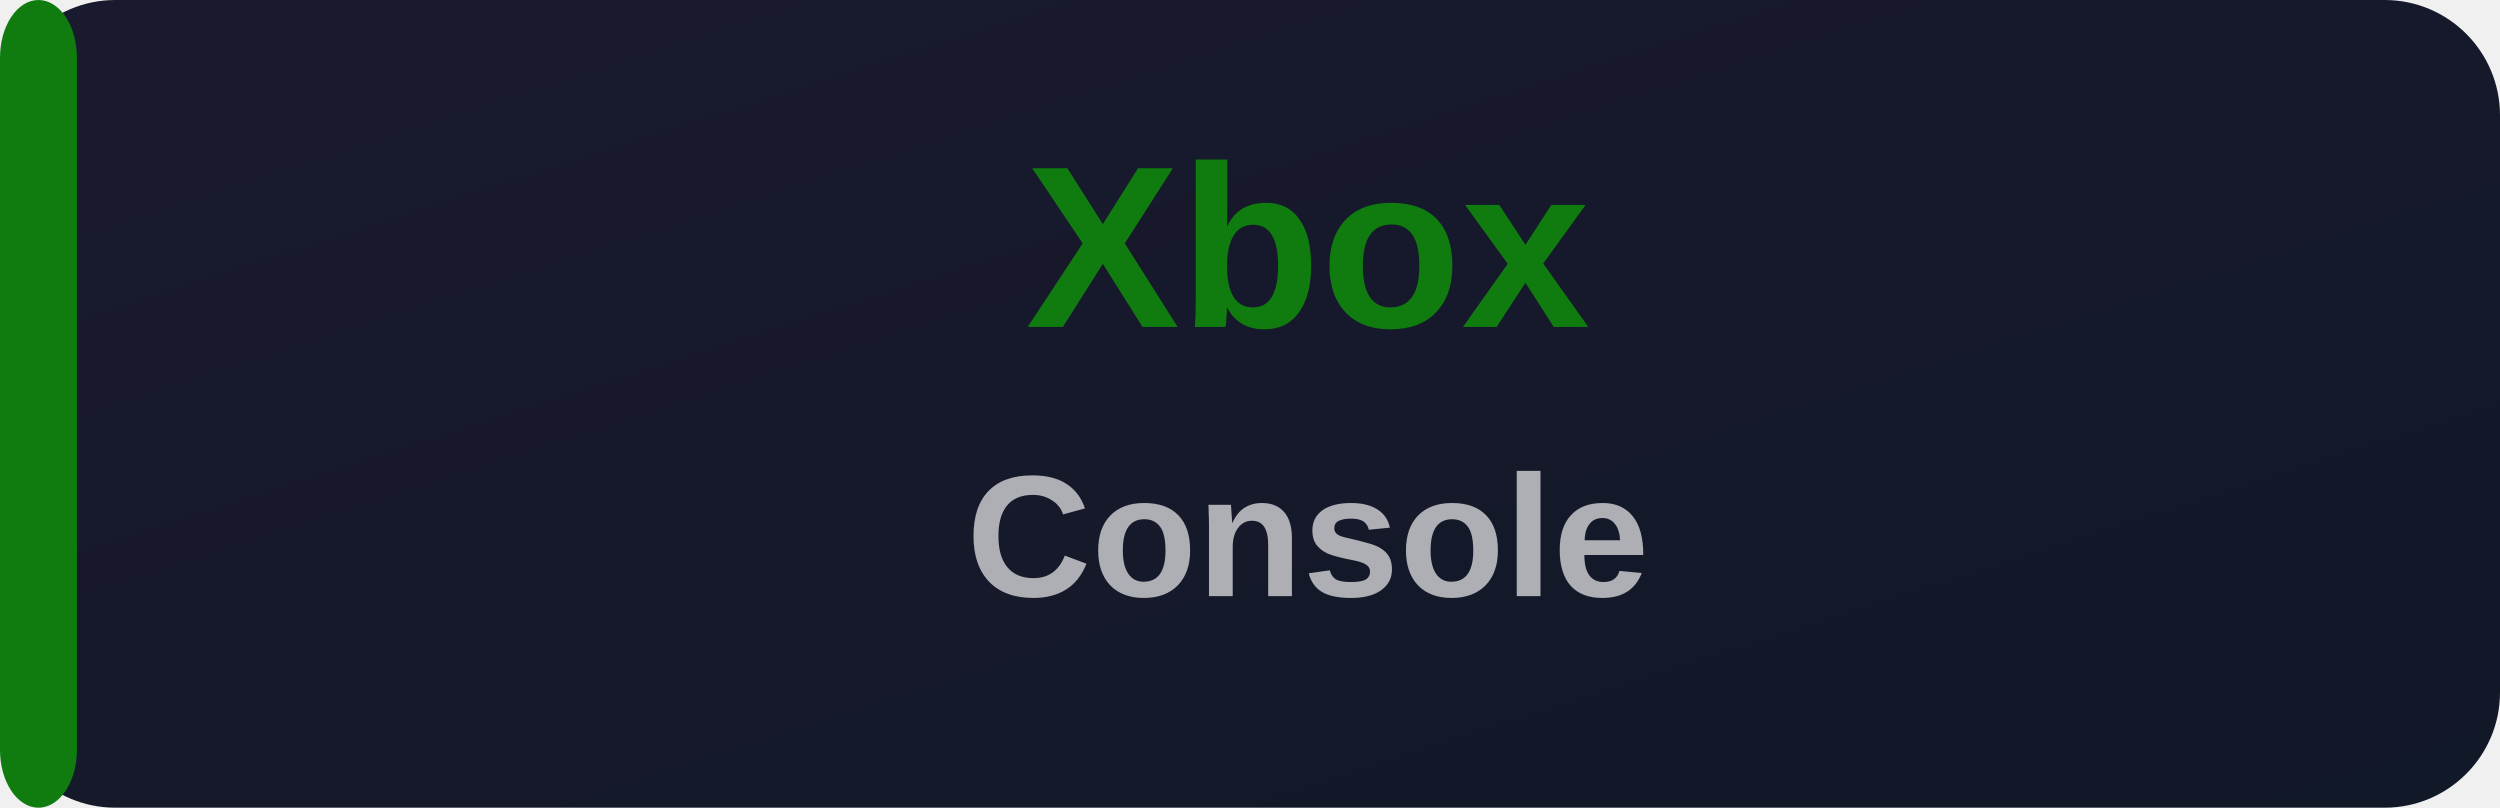
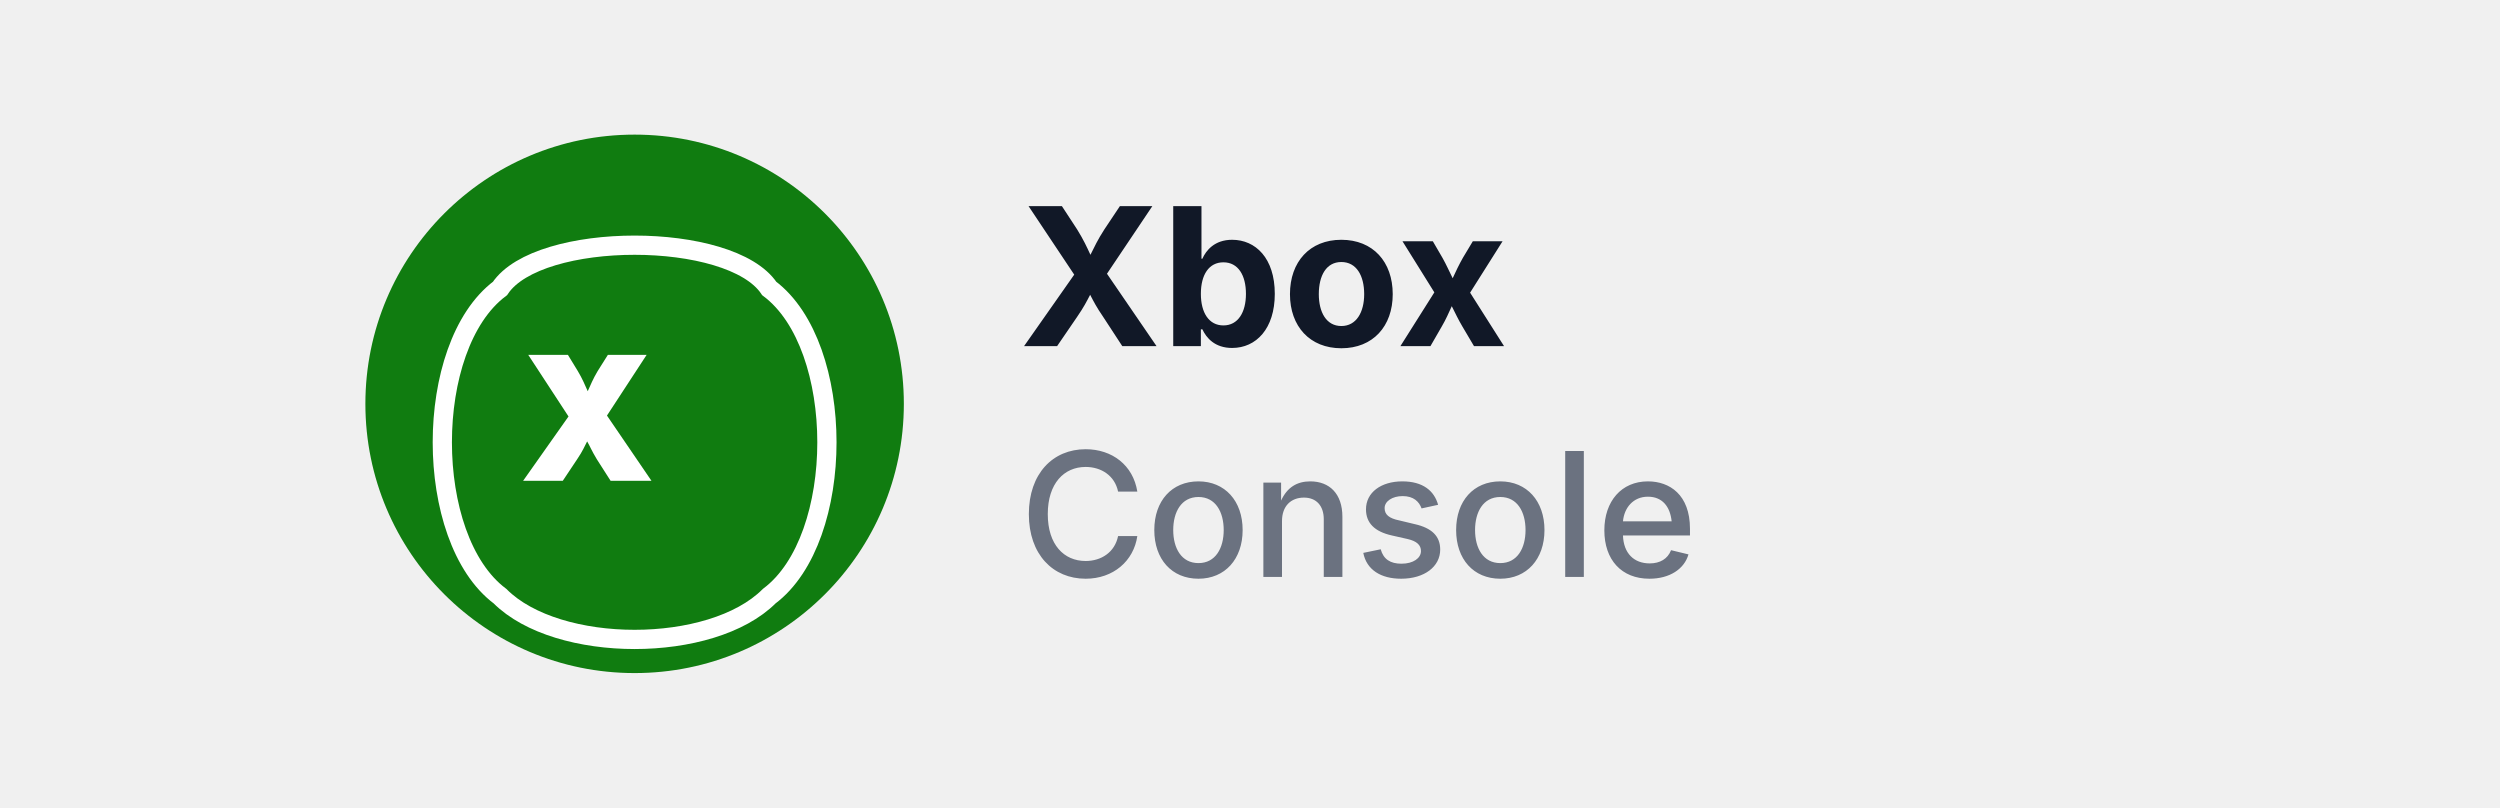
<svg xmlns="http://www.w3.org/2000/svg" width="130" height="42" viewBox="0 0 130 42">
-   <defs>
-     <linearGradient id="bg" x1="0" y1="0" x2="1" y2="1">
-       <stop offset="0%" stop-color="#1a1a2e" />
-       <stop offset="100%" stop-color="#111827" />
-     </linearGradient>
-   </defs>
-   <rect width="130" height="42" fill="url(#bg)" rx="6" />
-   <rect x="0" y="0" width="4" height="42" fill="#107C10" rx="3" />
-   <text x="68" y="17" text-anchor="middle" font-family="Arial,Helvetica,sans-serif" font-size="12" font-weight="900" fill="#107C10">Xbox</text>
-   <text x="68" y="31" text-anchor="middle" font-family="Arial,Helvetica,sans-serif" font-size="9" font-weight="600" fill="rgba(255,255,255,0.65)">Console</text>
+   <circle cx="33" cy="21" r="14" fill="#107C10" />
+   <path d="M26 15 C28 12 38 12 40 15 C44 18 44 28 40 31 C37 34 29 34 26 31 C22 28 22 18 26 15Z" fill="#107C10" stroke="#fff" stroke-width="1" />
+   <text x="27" y="25" font-family="'Inter',Arial,sans-serif" font-size="9" font-weight="900" fill="#fff">X</text>
+   <text x="53" y="18" font-family="'Inter','DM Sans',Arial,sans-serif" font-size="10" font-weight="700" fill="#111827">Xbox</text>
+   <text x="53" y="30" font-family="'Inter','DM Sans',Arial,sans-serif" font-size="9" font-weight="500" fill="#6B7280">Console</text>
</svg>
